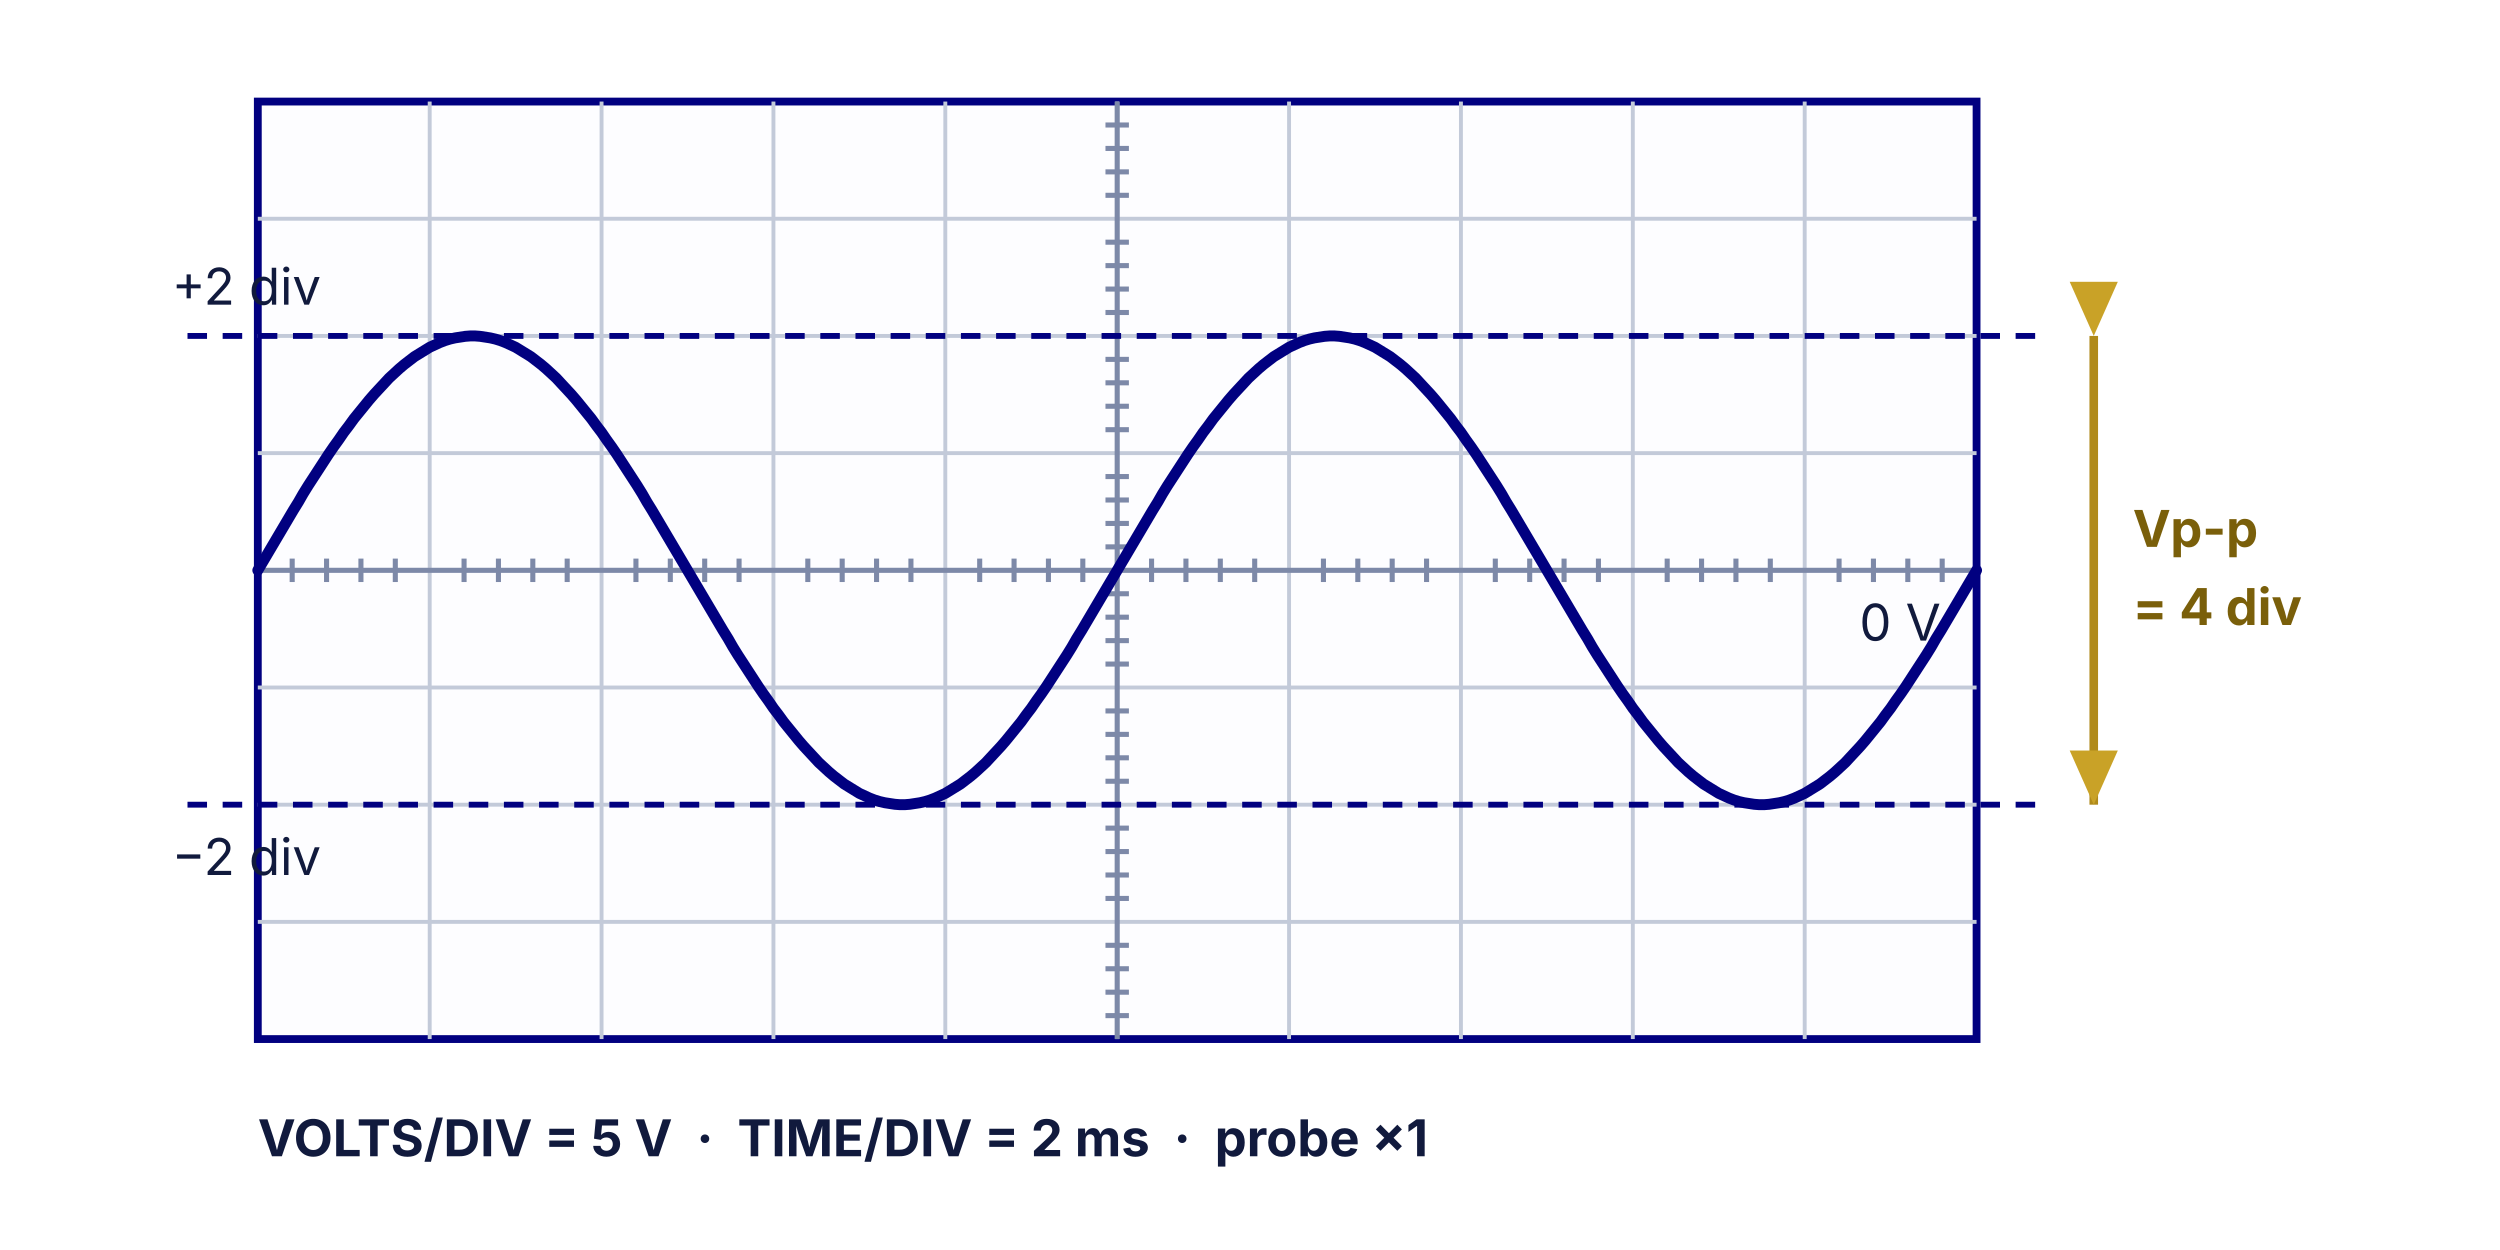
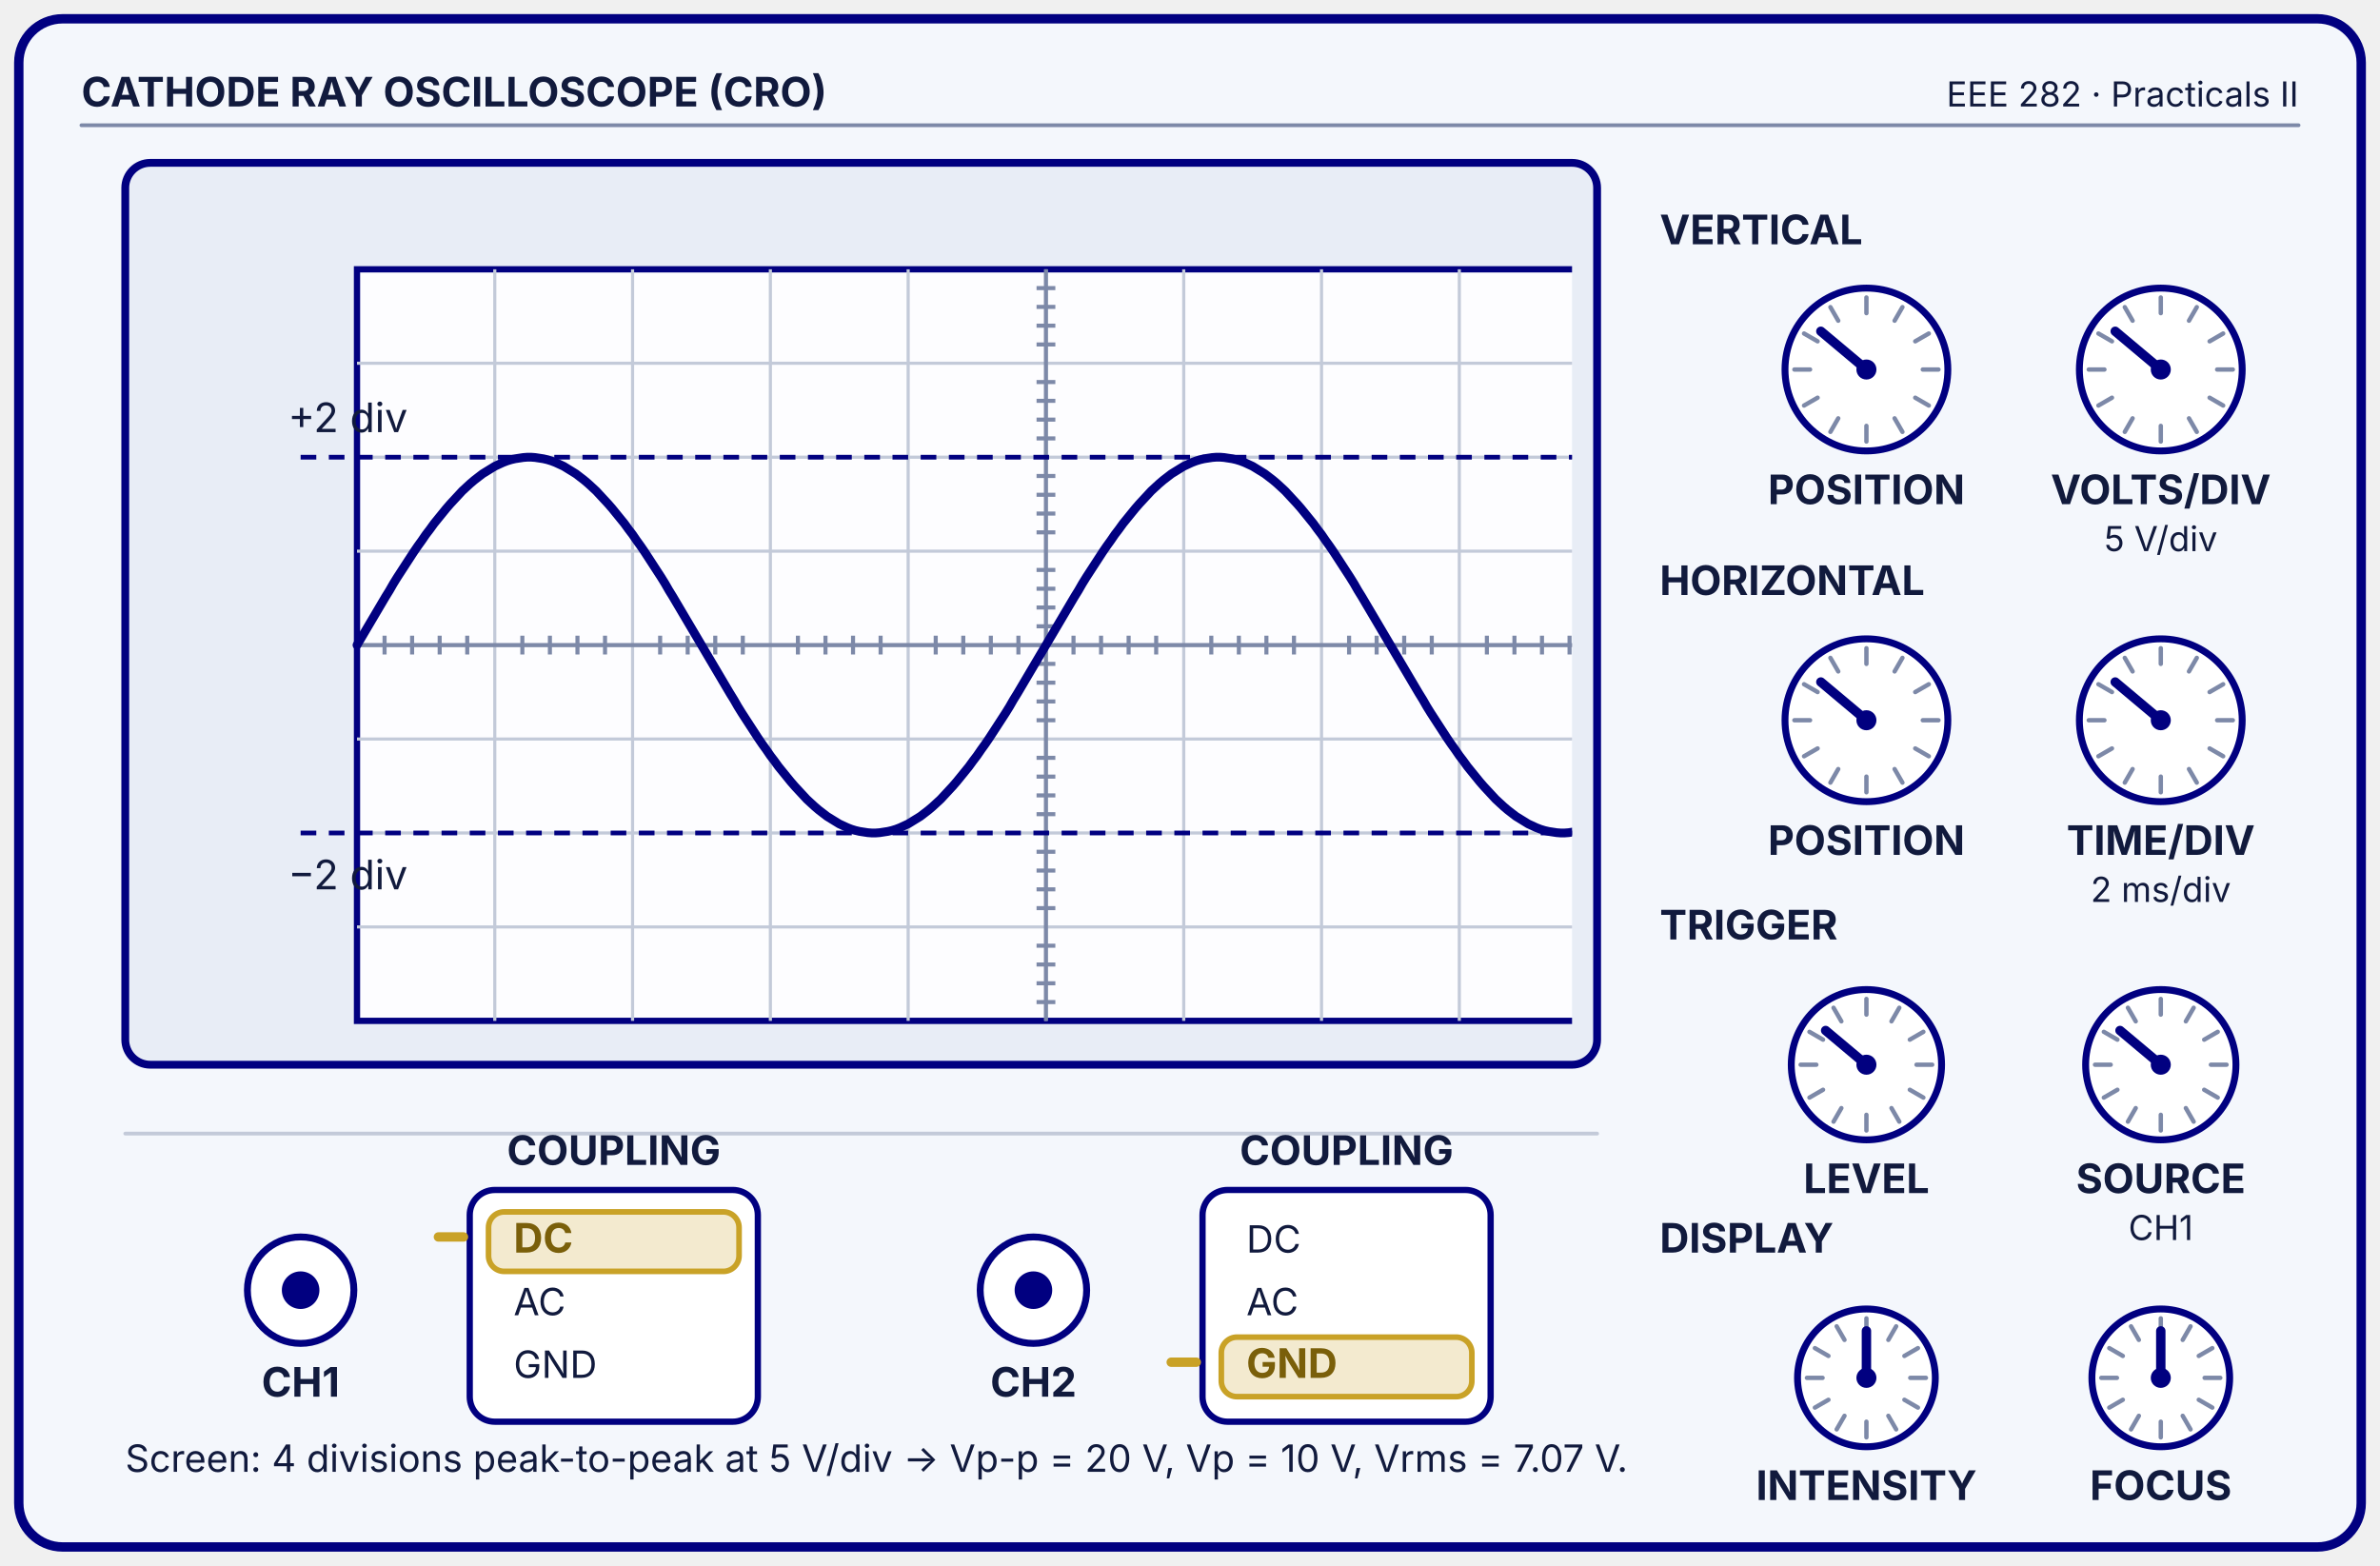
- <svg xmlns="http://www.w3.org/2000/svg" class="diagram-svg" width="640" height="320" viewBox="0 0 640 320" preserveAspectRatio="xMidYMid meet" role="img" aria-label="CRO trace: 4 divisions peak-to-peak at 5 V/div">
+ <svg xmlns="http://www.w3.org/2000/svg" class="diagram-svg" width="760" height="500" viewBox="0 0 760 500" preserveAspectRatio="xMidYMid meet" role="img" aria-label="Full CRO showing a 4-division peak-to-peak trace at 5 V/div">
  <style>
 text{font-family:Inter,Arial,Helvetica,sans-serif;fill:#111a3d}
 .gl{stroke:#c3cad9;stroke-width:1}.ax{stroke:#7d89a8;stroke-width:1.3}
 .ac{fill:none;stroke:#B08A1B;stroke-width:2.2}
 .t11{font-size:11px}.t12{font-size:12px}.t13{font-size:13px}.t15{font-size:15px}
 .tb{font-size:13px;font-weight:700}.tg{font-size:13px;font-weight:700;fill:#7a5f0a}
 .l{fill:none;stroke:#010080;stroke-width:2.4;stroke-linecap:round;stroke-linejoin:round}
 .w{fill:none;stroke:#010080;stroke-width:2.8;stroke-linejoin:round;stroke-linecap:round}
 .w2{fill:none;stroke:#a52a2a;stroke-width:2.6;stroke-linejoin:round;stroke-linecap:round}
 .dm{fill:none;stroke:#010080;stroke-width:1.5;stroke-dasharray:5 4}
 .dg{fill:none;stroke:#1e7a45;stroke-width:1.5;stroke-dasharray:6 4}
</style>
-   <rect width="640" height="320" fill="#ffffff" />
-   <defs>
-     <marker id="ah-eee282_q24" viewBox="0 0 10 10" refX="9" refY="5" markerWidth="7" markerHeight="7" orient="auto-start-reverse">
-       <path d="M0,1 L9,5 L0,9 z" fill="#C9A227" />
-     </marker>
-     <marker id="ahn-eee282_q24" viewBox="0 0 10 10" refX="9" refY="5" markerWidth="7" markerHeight="7" orient="auto-start-reverse">
-       <path d="M0,1 L9,5 L0,9 z" fill="#010080" />
-     </marker>
-     <marker id="ahs-eee282_q24" viewBox="0 0 10 10" refX="9" refY="5" markerWidth="7" markerHeight="7" orient="auto-start-reverse">
-       <path d="M0,1 L9,5 L0,9 z" fill="#C9A227" />
-     </marker>
-     <marker id="ahsb-eee282_q24" viewBox="0 0 10 10" refX="1" refY="5" markerWidth="7" markerHeight="7" orient="auto-start-reverse">
-       <path d="M10,1 L1,5 L10,9 z" fill="#C9A227" />
-     </marker>
-   </defs>
-   <rect x="66" y="26" width="440" height="240" fill="#fdfdff" stroke="#010080" stroke-width="2" />
-   <line class="gl" x1="110" y1="26" x2="110" y2="266" />
-   <line class="gl" x1="154" y1="26" x2="154" y2="266" />
-   <line class="gl" x1="198" y1="26" x2="198" y2="266" />
-   <line class="gl" x1="242" y1="26" x2="242" y2="266" />
-   <line class="gl" x1="286" y1="26" x2="286" y2="266" />
-   <line class="gl" x1="330" y1="26" x2="330" y2="266" />
-   <line class="gl" x1="374" y1="26" x2="374" y2="266" />
-   <line class="gl" x1="418" y1="26" x2="418" y2="266" />
-   <line class="gl" x1="462" y1="26" x2="462" y2="266" />
-   <line class="gl" x1="66" y1="56" x2="506" y2="56" />
-   <line class="gl" x1="66" y1="86" x2="506" y2="86" />
-   <line class="gl" x1="66" y1="116" x2="506" y2="116" />
-   <line class="gl" x1="66" y1="146" x2="506" y2="146" />
-   <line class="gl" x1="66" y1="176" x2="506" y2="176" />
-   <line class="gl" x1="66" y1="206" x2="506" y2="206" />
-   <line class="gl" x1="66" y1="236" x2="506" y2="236" />
-   <line class="ax" x1="66" y1="146" x2="506" y2="146" />
-   <line class="ax" x1="286" y1="26" x2="286" y2="266" />
-   <line class="ax" x1="74.8" y1="143" x2="74.8" y2="149" />
-   <line class="ax" x1="83.6" y1="143" x2="83.6" y2="149" />
-   <line class="ax" x1="92.4" y1="143" x2="92.4" y2="149" />
-   <line class="ax" x1="101.2" y1="143" x2="101.2" y2="149" />
-   <line class="ax" x1="118.8" y1="143" x2="118.8" y2="149" />
-   <line class="ax" x1="127.6" y1="143" x2="127.6" y2="149" />
-   <line class="ax" x1="136.4" y1="143" x2="136.4" y2="149" />
-   <line class="ax" x1="145.2" y1="143" x2="145.2" y2="149" />
-   <line class="ax" x1="162.8" y1="143" x2="162.8" y2="149" />
-   <line class="ax" x1="171.6" y1="143" x2="171.6" y2="149" />
-   <line class="ax" x1="180.4" y1="143" x2="180.4" y2="149" />
-   <line class="ax" x1="189.2" y1="143" x2="189.2" y2="149" />
-   <line class="ax" x1="206.8" y1="143" x2="206.8" y2="149" />
-   <line class="ax" x1="215.6" y1="143" x2="215.6" y2="149" />
-   <line class="ax" x1="224.4" y1="143" x2="224.4" y2="149" />
-   <line class="ax" x1="233.2" y1="143" x2="233.2" y2="149" />
-   <line class="ax" x1="250.8" y1="143" x2="250.8" y2="149" />
-   <line class="ax" x1="259.6" y1="143" x2="259.6" y2="149" />
-   <line class="ax" x1="268.4" y1="143" x2="268.4" y2="149" />
-   <line class="ax" x1="277.2" y1="143" x2="277.2" y2="149" />
-   <line class="ax" x1="294.8" y1="143" x2="294.8" y2="149" />
-   <line class="ax" x1="303.6" y1="143" x2="303.6" y2="149" />
-   <line class="ax" x1="312.4" y1="143" x2="312.4" y2="149" />
-   <line class="ax" x1="321.2" y1="143" x2="321.2" y2="149" />
-   <line class="ax" x1="338.8" y1="143" x2="338.8" y2="149" />
-   <line class="ax" x1="347.6" y1="143" x2="347.6" y2="149" />
-   <line class="ax" x1="356.4" y1="143" x2="356.4" y2="149" />
-   <line class="ax" x1="365.2" y1="143" x2="365.2" y2="149" />
-   <line class="ax" x1="382.8" y1="143" x2="382.8" y2="149" />
-   <line class="ax" x1="391.6" y1="143" x2="391.6" y2="149" />
-   <line class="ax" x1="400.4" y1="143" x2="400.4" y2="149" />
-   <line class="ax" x1="409.2" y1="143" x2="409.2" y2="149" />
-   <line class="ax" x1="426.8" y1="143" x2="426.8" y2="149" />
-   <line class="ax" x1="435.6" y1="143" x2="435.6" y2="149" />
-   <line class="ax" x1="444.4" y1="143" x2="444.4" y2="149" />
-   <line class="ax" x1="453.2" y1="143" x2="453.2" y2="149" />
-   <line class="ax" x1="470.8" y1="143" x2="470.8" y2="149" />
-   <line class="ax" x1="479.6" y1="143" x2="479.6" y2="149" />
-   <line class="ax" x1="488.4" y1="143" x2="488.4" y2="149" />
-   <line class="ax" x1="497.2" y1="143" x2="497.2" y2="149" />
-   <line class="ax" x1="283" y1="32" x2="289" y2="32" />
-   <line class="ax" x1="283" y1="38" x2="289" y2="38" />
-   <line class="ax" x1="283" y1="44" x2="289" y2="44" />
-   <line class="ax" x1="283" y1="50" x2="289" y2="50" />
-   <line class="ax" x1="283" y1="62" x2="289" y2="62" />
-   <line class="ax" x1="283" y1="68" x2="289" y2="68" />
-   <line class="ax" x1="283" y1="74" x2="289" y2="74" />
-   <line class="ax" x1="283" y1="80" x2="289" y2="80" />
-   <line class="ax" x1="283" y1="92" x2="289" y2="92" />
-   <line class="ax" x1="283" y1="98" x2="289" y2="98" />
-   <line class="ax" x1="283" y1="104" x2="289" y2="104" />
-   <line class="ax" x1="283" y1="110" x2="289" y2="110" />
-   <line class="ax" x1="283" y1="122" x2="289" y2="122" />
-   <line class="ax" x1="283" y1="128" x2="289" y2="128" />
-   <line class="ax" x1="283" y1="134" x2="289" y2="134" />
-   <line class="ax" x1="283" y1="140" x2="289" y2="140" />
-   <line class="ax" x1="283" y1="152" x2="289" y2="152" />
-   <line class="ax" x1="283" y1="158" x2="289" y2="158" />
-   <line class="ax" x1="283" y1="164" x2="289" y2="164" />
-   <line class="ax" x1="283" y1="170" x2="289" y2="170" />
-   <line class="ax" x1="283" y1="182" x2="289" y2="182" />
-   <line class="ax" x1="283" y1="188" x2="289" y2="188" />
-   <line class="ax" x1="283" y1="194" x2="289" y2="194" />
-   <line class="ax" x1="283" y1="200" x2="289" y2="200" />
-   <line class="ax" x1="283" y1="212" x2="289" y2="212" />
-   <line class="ax" x1="283" y1="218" x2="289" y2="218" />
-   <line class="ax" x1="283" y1="224" x2="289" y2="224" />
-   <line class="ax" x1="283" y1="230" x2="289" y2="230" />
-   <line class="ax" x1="283" y1="242" x2="289" y2="242" />
-   <line class="ax" x1="283" y1="248" x2="289" y2="248" />
-   <line class="ax" x1="283" y1="254" x2="289" y2="254" />
-   <line class="ax" x1="283" y1="260" x2="289" y2="260" />
-   <path class="w" d="M66.0 146.0 L67.3 143.8 L68.6 141.6 L69.9 139.4 L71.2 137.2 L72.5 135.0 L73.8 132.8 L75.1 130.6 L76.4 128.5 L77.6 126.4 L78.9 124.3 L80.2 122.3 L81.5 120.3 L82.8 118.3 L84.1 116.3 L85.4 114.4 L86.7 112.6 L88.0 110.7 L89.3 109.0 L90.6 107.2 L91.9 105.6 L93.2 104.0 L94.5 102.4 L95.8 100.9 L97.1 99.5 L98.4 98.1 L99.6 96.8 L100.9 95.6 L102.2 94.4 L103.5 93.3 L104.8 92.3 L106.1 91.3 L107.4 90.5 L108.7 89.7 L110.0 88.9 L111.3 88.3 L112.6 87.7 L113.9 87.2 L115.2 86.8 L116.5 86.5 L117.8 86.3 L119.1 86.1 L120.4 86.0 L121.6 86.0 L122.9 86.1 L124.2 86.3 L125.5 86.5 L126.8 86.8 L128.1 87.2 L129.4 87.7 L130.7 88.3 L132.0 88.9 L133.3 89.7 L134.6 90.5 L135.9 91.3 L137.2 92.3 L138.5 93.3 L139.8 94.4 L141.1 95.6 L142.4 96.8 L143.6 98.1 L144.9 99.5 L146.2 100.9 L147.5 102.4 L148.8 104.0 L150.1 105.6 L151.4 107.2 L152.7 109.0 L154.0 110.7 L155.3 112.6 L156.6 114.4 L157.9 116.3 L159.2 118.3 L160.5 120.3 L161.8 122.3 L163.1 124.3 L164.4 126.4 L165.6 128.5 L166.9 130.6 L168.2 132.8 L169.5 135.0 L170.8 137.2 L172.1 139.4 L173.4 141.6 L174.7 143.8 L176.0 146.0 L177.3 148.2 L178.6 150.4 L179.9 152.6 L181.2 154.8 L182.5 157.0 L183.8 159.2 L185.1 161.4 L186.4 163.5 L187.6 165.6 L188.9 167.7 L190.2 169.7 L191.5 171.7 L192.8 173.7 L194.1 175.7 L195.4 177.6 L196.7 179.4 L198.0 181.3 L199.3 183.0 L200.6 184.8 L201.9 186.4 L203.2 188.0 L204.5 189.6 L205.8 191.1 L207.1 192.5 L208.4 193.9 L209.6 195.2 L210.9 196.4 L212.2 197.6 L213.5 198.7 L214.8 199.7 L216.1 200.7 L217.4 201.5 L218.7 202.3 L220.0 203.1 L221.3 203.7 L222.6 204.3 L223.9 204.8 L225.2 205.2 L226.5 205.5 L227.8 205.7 L229.1 205.9 L230.4 206.0 L231.6 206.0 L232.9 205.9 L234.2 205.7 L235.5 205.5 L236.8 205.2 L238.1 204.8 L239.4 204.3 L240.7 203.7 L242.0 203.1 L243.3 202.3 L244.6 201.5 L245.9 200.7 L247.2 199.7 L248.5 198.7 L249.8 197.6 L251.1 196.4 L252.4 195.2 L253.6 193.9 L254.9 192.5 L256.2 191.1 L257.5 189.6 L258.8 188.0 L260.1 186.4 L261.4 184.8 L262.7 183.0 L264.0 181.3 L265.3 179.4 L266.6 177.6 L267.9 175.7 L269.2 173.7 L270.5 171.7 L271.8 169.7 L273.1 167.7 L274.4 165.6 L275.6 163.5 L276.9 161.4 L278.2 159.2 L279.5 157.0 L280.8 154.8 L282.1 152.6 L283.4 150.4 L284.7 148.2 L286.0 146.0 L287.3 143.8 L288.6 141.6 L289.9 139.4 L291.2 137.2 L292.5 135.0 L293.8 132.8 L295.1 130.6 L296.4 128.5 L297.6 126.4 L298.9 124.3 L300.2 122.3 L301.5 120.3 L302.8 118.3 L304.1 116.3 L305.4 114.4 L306.7 112.6 L308.0 110.7 L309.3 109.0 L310.6 107.2 L311.9 105.6 L313.2 104.0 L314.5 102.4 L315.8 100.9 L317.1 99.5 L318.4 98.1 L319.6 96.8 L320.9 95.6 L322.2 94.4 L323.5 93.3 L324.8 92.3 L326.1 91.3 L327.4 90.5 L328.7 89.7 L330.0 88.9 L331.3 88.3 L332.6 87.7 L333.9 87.2 L335.2 86.8 L336.5 86.5 L337.8 86.3 L339.1 86.1 L340.4 86.0 L341.6 86.0 L342.9 86.1 L344.2 86.3 L345.5 86.5 L346.8 86.8 L348.1 87.2 L349.4 87.7 L350.7 88.3 L352.0 88.9 L353.3 89.7 L354.6 90.5 L355.9 91.3 L357.2 92.3 L358.5 93.3 L359.8 94.4 L361.1 95.6 L362.4 96.8 L363.6 98.1 L364.9 99.5 L366.2 100.9 L367.5 102.4 L368.8 104.0 L370.1 105.6 L371.4 107.2 L372.7 109.0 L374.0 110.7 L375.3 112.6 L376.6 114.4 L377.9 116.3 L379.2 118.3 L380.5 120.3 L381.8 122.3 L383.1 124.3 L384.4 126.4 L385.6 128.5 L386.9 130.6 L388.2 132.8 L389.5 135.0 L390.8 137.2 L392.1 139.4 L393.4 141.6 L394.7 143.8 L396.0 146.0 L397.3 148.2 L398.6 150.4 L399.9 152.6 L401.2 154.8 L402.5 157.0 L403.8 159.2 L405.1 161.4 L406.4 163.5 L407.6 165.6 L408.9 167.7 L410.2 169.7 L411.5 171.7 L412.8 173.7 L414.1 175.7 L415.4 177.6 L416.7 179.4 L418.0 181.3 L419.3 183.0 L420.6 184.8 L421.9 186.4 L423.2 188.0 L424.5 189.6 L425.8 191.1 L427.1 192.5 L428.4 193.9 L429.6 195.2 L430.9 196.4 L432.2 197.6 L433.5 198.7 L434.8 199.7 L436.1 200.7 L437.4 201.5 L438.7 202.3 L440.0 203.1 L441.3 203.7 L442.6 204.3 L443.9 204.8 L445.2 205.2 L446.5 205.5 L447.8 205.7 L449.1 205.9 L450.4 206.0 L451.6 206.0 L452.9 205.9 L454.2 205.7 L455.5 205.5 L456.8 205.2 L458.1 204.8 L459.4 204.3 L460.7 203.7 L462.0 203.1 L463.3 202.3 L464.6 201.5 L465.9 200.7 L467.2 199.7 L468.5 198.7 L469.8 197.6 L471.1 196.4 L472.4 195.2 L473.6 193.9 L474.9 192.5 L476.2 191.1 L477.5 189.6 L478.8 188.0 L480.1 186.4 L481.4 184.8 L482.7 183.0 L484.0 181.3 L485.3 179.4 L486.6 177.6 L487.9 175.7 L489.2 173.7 L490.5 171.7 L491.8 169.7 L493.1 167.7 L494.4 165.6 L495.6 163.5 L496.9 161.4 L498.2 159.2 L499.5 157.0 L500.8 154.8 L502.1 152.6 L503.4 150.4 L504.7 148.2 L506.0 146.0" />
-   <line class="dm" x1="48" y1="86" x2="524" y2="86" />
-   <line class="dm" x1="48" y1="206" x2="524" y2="206" />
-   <line class="ac" x1="536" y1="86" x2="536" y2="206" marker-end="url(#ahs-eee282_q24)" marker-start="url(#ahsb-eee282_q24)" />
-   <text class="tg" x="546" y="140">Vp-p</text>
-   <text class="tg" x="546" y="160">= 4 div</text>
-   <text class="t13" x="44" y="78">+2 div</text>
-   <text class="t13" x="44" y="224">−2 div</text>
-   <text class="t13" x="476" y="164">0 V</text>
-   <text class="tb" x="66" y="296">VOLTS/DIV = 5 V  ·  TIME/DIV = 2 ms  ·  probe ×1</text>
+   <rect x="6" y="6" width="748" height="488" rx="14" fill="#f4f7fc" stroke="#010080" stroke-width="3" />
+   <text class="tb" x="26" y="34">CATHODE RAY OSCILLOSCOPE (CRO)</text>
+   <text class="t11" x="734" y="34" text-anchor="end">EEE 282 · Practicals II</text>
+   <line x1="26" y1="40" x2="734" y2="40" stroke="#7d89a8" stroke-width="1.2" stroke-linecap="round" />
+   <rect x="40" y="52" width="470" height="288" rx="8" fill="#e8edf6" stroke="#010080" stroke-width="2.5" />
+   <svg x="48" y="60" width="454" height="272" viewBox="640 320" preserveAspectRatio="xMidYMid meet">
+     <defs>
+       <marker id="ah-q24" viewBox="0 0 10 10" refX="9" refY="5" markerWidth="7" markerHeight="7" orient="auto-start-reverse">
+         <path d="M0,1 L9,5 L0,9 z" fill="#C9A227" />
+       </marker>
+       <marker id="ahn-q24" viewBox="0 0 10 10" refX="9" refY="5" markerWidth="7" markerHeight="7" orient="auto-start-reverse">
+         <path d="M0,1 L9,5 L0,9 z" fill="#010080" />
+       </marker>
+       <marker id="ahs-q24" viewBox="0 0 10 10" refX="9" refY="5" markerWidth="7" markerHeight="7" orient="auto-start-reverse">
+         <path d="M0,1 L9,5 L0,9 z" fill="#C9A227" />
+       </marker>
+       <marker id="ahsb-q24" viewBox="0 0 10 10" refX="1" refY="5" markerWidth="7" markerHeight="7" orient="auto-start-reverse">
+         <path d="M10,1 L1,5 L10,9 z" fill="#C9A227" />
+       </marker>
+     </defs>
+     <rect x="66" y="26" width="440" height="240" fill="#fdfdff" stroke="#010080" stroke-width="2" />
+     <line class="gl" x1="110" y1="26" x2="110" y2="266" />
+     <line class="gl" x1="154" y1="26" x2="154" y2="266" />
+     <line class="gl" x1="198" y1="26" x2="198" y2="266" />
+     <line class="gl" x1="242" y1="26" x2="242" y2="266" />
+     <line class="gl" x1="286" y1="26" x2="286" y2="266" />
+     <line class="gl" x1="330" y1="26" x2="330" y2="266" />
+     <line class="gl" x1="374" y1="26" x2="374" y2="266" />
+     <line class="gl" x1="418" y1="26" x2="418" y2="266" />
+     <line class="gl" x1="462" y1="26" x2="462" y2="266" />
+     <line class="gl" x1="66" y1="56" x2="506" y2="56" />
+     <line class="gl" x1="66" y1="86" x2="506" y2="86" />
+     <line class="gl" x1="66" y1="116" x2="506" y2="116" />
+     <line class="gl" x1="66" y1="146" x2="506" y2="146" />
+     <line class="gl" x1="66" y1="176" x2="506" y2="176" />
+     <line class="gl" x1="66" y1="206" x2="506" y2="206" />
+     <line class="gl" x1="66" y1="236" x2="506" y2="236" />
+     <line class="ax" x1="66" y1="146" x2="506" y2="146" />
+     <line class="ax" x1="286" y1="26" x2="286" y2="266" />
+     <line class="ax" x1="74.8" y1="143" x2="74.8" y2="149" />
+     <line class="ax" x1="83.6" y1="143" x2="83.6" y2="149" />
+     <line class="ax" x1="92.4" y1="143" x2="92.4" y2="149" />
+     <line class="ax" x1="101.2" y1="143" x2="101.2" y2="149" />
+     <line class="ax" x1="118.8" y1="143" x2="118.8" y2="149" />
+     <line class="ax" x1="127.6" y1="143" x2="127.6" y2="149" />
+     <line class="ax" x1="136.4" y1="143" x2="136.4" y2="149" />
+     <line class="ax" x1="145.2" y1="143" x2="145.2" y2="149" />
+     <line class="ax" x1="162.8" y1="143" x2="162.8" y2="149" />
+     <line class="ax" x1="171.6" y1="143" x2="171.6" y2="149" />
+     <line class="ax" x1="180.4" y1="143" x2="180.4" y2="149" />
+     <line class="ax" x1="189.2" y1="143" x2="189.2" y2="149" />
+     <line class="ax" x1="206.8" y1="143" x2="206.8" y2="149" />
+     <line class="ax" x1="215.6" y1="143" x2="215.6" y2="149" />
+     <line class="ax" x1="224.4" y1="143" x2="224.4" y2="149" />
+     <line class="ax" x1="233.2" y1="143" x2="233.2" y2="149" />
+     <line class="ax" x1="250.8" y1="143" x2="250.8" y2="149" />
+     <line class="ax" x1="259.6" y1="143" x2="259.6" y2="149" />
+     <line class="ax" x1="268.4" y1="143" x2="268.4" y2="149" />
+     <line class="ax" x1="277.2" y1="143" x2="277.2" y2="149" />
+     <line class="ax" x1="294.8" y1="143" x2="294.8" y2="149" />
+     <line class="ax" x1="303.6" y1="143" x2="303.6" y2="149" />
+     <line class="ax" x1="312.4" y1="143" x2="312.4" y2="149" />
+     <line class="ax" x1="321.2" y1="143" x2="321.2" y2="149" />
+     <line class="ax" x1="338.8" y1="143" x2="338.8" y2="149" />
+     <line class="ax" x1="347.6" y1="143" x2="347.6" y2="149" />
+     <line class="ax" x1="356.4" y1="143" x2="356.4" y2="149" />
+     <line class="ax" x1="365.2" y1="143" x2="365.2" y2="149" />
+     <line class="ax" x1="382.8" y1="143" x2="382.8" y2="149" />
+     <line class="ax" x1="391.6" y1="143" x2="391.6" y2="149" />
+     <line class="ax" x1="400.4" y1="143" x2="400.4" y2="149" />
+     <line class="ax" x1="409.2" y1="143" x2="409.2" y2="149" />
+     <line class="ax" x1="426.8" y1="143" x2="426.8" y2="149" />
+     <line class="ax" x1="435.6" y1="143" x2="435.6" y2="149" />
+     <line class="ax" x1="444.4" y1="143" x2="444.4" y2="149" />
+     <line class="ax" x1="453.2" y1="143" x2="453.2" y2="149" />
+     <line class="ax" x1="470.8" y1="143" x2="470.8" y2="149" />
+     <line class="ax" x1="479.6" y1="143" x2="479.6" y2="149" />
+     <line class="ax" x1="488.4" y1="143" x2="488.4" y2="149" />
+     <line class="ax" x1="497.2" y1="143" x2="497.2" y2="149" />
+     <line class="ax" x1="283" y1="32" x2="289" y2="32" />
+     <line class="ax" x1="283" y1="38" x2="289" y2="38" />
+     <line class="ax" x1="283" y1="44" x2="289" y2="44" />
+     <line class="ax" x1="283" y1="50" x2="289" y2="50" />
+     <line class="ax" x1="283" y1="62" x2="289" y2="62" />
+     <line class="ax" x1="283" y1="68" x2="289" y2="68" />
+     <line class="ax" x1="283" y1="74" x2="289" y2="74" />
+     <line class="ax" x1="283" y1="80" x2="289" y2="80" />
+     <line class="ax" x1="283" y1="92" x2="289" y2="92" />
+     <line class="ax" x1="283" y1="98" x2="289" y2="98" />
+     <line class="ax" x1="283" y1="104" x2="289" y2="104" />
+     <line class="ax" x1="283" y1="110" x2="289" y2="110" />
+     <line class="ax" x1="283" y1="122" x2="289" y2="122" />
+     <line class="ax" x1="283" y1="128" x2="289" y2="128" />
+     <line class="ax" x1="283" y1="134" x2="289" y2="134" />
+     <line class="ax" x1="283" y1="140" x2="289" y2="140" />
+     <line class="ax" x1="283" y1="152" x2="289" y2="152" />
+     <line class="ax" x1="283" y1="158" x2="289" y2="158" />
+     <line class="ax" x1="283" y1="164" x2="289" y2="164" />
+     <line class="ax" x1="283" y1="170" x2="289" y2="170" />
+     <line class="ax" x1="283" y1="182" x2="289" y2="182" />
+     <line class="ax" x1="283" y1="188" x2="289" y2="188" />
+     <line class="ax" x1="283" y1="194" x2="289" y2="194" />
+     <line class="ax" x1="283" y1="200" x2="289" y2="200" />
+     <line class="ax" x1="283" y1="212" x2="289" y2="212" />
+     <line class="ax" x1="283" y1="218" x2="289" y2="218" />
+     <line class="ax" x1="283" y1="224" x2="289" y2="224" />
+     <line class="ax" x1="283" y1="230" x2="289" y2="230" />
+     <line class="ax" x1="283" y1="242" x2="289" y2="242" />
+     <line class="ax" x1="283" y1="248" x2="289" y2="248" />
+     <line class="ax" x1="283" y1="254" x2="289" y2="254" />
+     <line class="ax" x1="283" y1="260" x2="289" y2="260" />
+     <path class="w" d="M66.0 146.0 L67.3 143.8 L68.6 141.6 L69.9 139.4 L71.2 137.2 L72.5 135.0 L73.8 132.8 L75.1 130.6 L76.4 128.5 L77.6 126.4 L78.9 124.3 L80.2 122.3 L81.5 120.3 L82.8 118.3 L84.1 116.3 L85.4 114.4 L86.7 112.6 L88.0 110.7 L89.3 109.0 L90.6 107.2 L91.9 105.6 L93.2 104.0 L94.5 102.4 L95.8 100.9 L97.1 99.5 L98.4 98.1 L99.6 96.8 L100.9 95.6 L102.2 94.4 L103.5 93.3 L104.8 92.3 L106.1 91.3 L107.4 90.5 L108.7 89.7 L110.0 88.9 L111.3 88.3 L112.6 87.7 L113.9 87.2 L115.2 86.8 L116.5 86.5 L117.8 86.3 L119.1 86.1 L120.4 86.0 L121.6 86.0 L122.9 86.1 L124.2 86.3 L125.5 86.5 L126.8 86.8 L128.1 87.2 L129.4 87.7 L130.7 88.3 L132.0 88.9 L133.3 89.7 L134.6 90.5 L135.9 91.3 L137.2 92.3 L138.5 93.3 L139.8 94.4 L141.1 95.6 L142.4 96.8 L143.6 98.1 L144.9 99.5 L146.2 100.9 L147.5 102.4 L148.8 104.0 L150.1 105.6 L151.4 107.2 L152.7 109.0 L154.0 110.7 L155.3 112.6 L156.6 114.4 L157.9 116.3 L159.2 118.3 L160.5 120.3 L161.8 122.3 L163.1 124.3 L164.4 126.4 L165.6 128.5 L166.9 130.6 L168.2 132.8 L169.5 135.0 L170.8 137.2 L172.1 139.4 L173.4 141.6 L174.7 143.8 L176.0 146.0 L177.3 148.2 L178.6 150.4 L179.9 152.6 L181.2 154.8 L182.5 157.0 L183.8 159.2 L185.1 161.4 L186.4 163.5 L187.6 165.6 L188.9 167.7 L190.2 169.7 L191.5 171.7 L192.8 173.7 L194.1 175.7 L195.4 177.6 L196.7 179.4 L198.0 181.3 L199.3 183.0 L200.6 184.8 L201.9 186.4 L203.2 188.0 L204.5 189.6 L205.8 191.1 L207.1 192.5 L208.4 193.9 L209.6 195.2 L210.9 196.4 L212.2 197.6 L213.5 198.7 L214.8 199.7 L216.1 200.7 L217.4 201.5 L218.7 202.3 L220.0 203.1 L221.3 203.7 L222.6 204.3 L223.9 204.8 L225.2 205.2 L226.5 205.5 L227.8 205.7 L229.1 205.9 L230.4 206.0 L231.6 206.0 L232.9 205.9 L234.2 205.7 L235.5 205.5 L236.8 205.2 L238.1 204.8 L239.4 204.3 L240.7 203.7 L242.0 203.1 L243.3 202.3 L244.6 201.5 L245.9 200.7 L247.2 199.7 L248.5 198.7 L249.8 197.6 L251.1 196.4 L252.4 195.2 L253.6 193.9 L254.9 192.5 L256.2 191.1 L257.5 189.6 L258.8 188.0 L260.1 186.4 L261.4 184.8 L262.7 183.0 L264.0 181.3 L265.3 179.4 L266.6 177.6 L267.9 175.7 L269.2 173.7 L270.5 171.7 L271.8 169.7 L273.1 167.7 L274.4 165.6 L275.6 163.5 L276.9 161.4 L278.2 159.2 L279.5 157.0 L280.8 154.8 L282.1 152.6 L283.4 150.4 L284.7 148.2 L286.0 146.0 L287.3 143.8 L288.6 141.6 L289.9 139.4 L291.2 137.2 L292.5 135.0 L293.8 132.8 L295.1 130.6 L296.4 128.5 L297.6 126.4 L298.9 124.3 L300.2 122.3 L301.5 120.3 L302.8 118.3 L304.1 116.3 L305.4 114.4 L306.7 112.6 L308.0 110.7 L309.3 109.0 L310.6 107.2 L311.9 105.6 L313.2 104.0 L314.5 102.4 L315.8 100.9 L317.1 99.5 L318.4 98.1 L319.6 96.8 L320.9 95.6 L322.2 94.4 L323.5 93.3 L324.8 92.3 L326.1 91.3 L327.4 90.5 L328.7 89.7 L330.0 88.9 L331.3 88.3 L332.6 87.7 L333.9 87.2 L335.2 86.8 L336.5 86.5 L337.8 86.3 L339.1 86.1 L340.4 86.0 L341.6 86.0 L342.9 86.1 L344.2 86.3 L345.5 86.5 L346.8 86.8 L348.1 87.2 L349.4 87.7 L350.7 88.3 L352.0 88.9 L353.3 89.7 L354.6 90.5 L355.9 91.3 L357.2 92.3 L358.5 93.3 L359.8 94.4 L361.1 95.6 L362.4 96.8 L363.6 98.1 L364.9 99.5 L366.2 100.9 L367.5 102.4 L368.8 104.0 L370.1 105.6 L371.4 107.2 L372.7 109.0 L374.0 110.7 L375.3 112.6 L376.6 114.4 L377.9 116.3 L379.2 118.3 L380.5 120.3 L381.8 122.3 L383.1 124.3 L384.4 126.4 L385.6 128.5 L386.9 130.6 L388.2 132.8 L389.5 135.0 L390.8 137.2 L392.1 139.4 L393.4 141.6 L394.7 143.8 L396.0 146.0 L397.3 148.2 L398.6 150.4 L399.9 152.6 L401.2 154.8 L402.5 157.0 L403.8 159.2 L405.1 161.4 L406.4 163.5 L407.6 165.6 L408.9 167.7 L410.2 169.7 L411.5 171.7 L412.8 173.7 L414.1 175.7 L415.4 177.6 L416.7 179.4 L418.0 181.3 L419.3 183.0 L420.6 184.8 L421.9 186.4 L423.2 188.0 L424.5 189.6 L425.8 191.1 L427.1 192.5 L428.4 193.9 L429.6 195.2 L430.9 196.4 L432.2 197.6 L433.5 198.7 L434.8 199.7 L436.1 200.7 L437.4 201.5 L438.7 202.3 L440.0 203.1 L441.3 203.7 L442.6 204.3 L443.9 204.8 L445.2 205.2 L446.5 205.5 L447.8 205.7 L449.1 205.9 L450.4 206.0 L451.6 206.0 L452.9 205.9 L454.2 205.7 L455.5 205.5 L456.8 205.2 L458.1 204.8 L459.4 204.3 L460.7 203.7 L462.0 203.1 L463.3 202.3 L464.6 201.5 L465.9 200.7 L467.2 199.7 L468.5 198.7 L469.8 197.6 L471.1 196.4 L472.4 195.2 L473.6 193.9 L474.9 192.5 L476.2 191.1 L477.5 189.6 L478.8 188.0 L480.1 186.4 L481.4 184.8 L482.7 183.0 L484.0 181.3 L485.3 179.4 L486.6 177.6 L487.9 175.7 L489.2 173.7 L490.5 171.7 L491.8 169.7 L493.1 167.7 L494.4 165.6 L495.6 163.5 L496.9 161.4 L498.2 159.2 L499.5 157.0 L500.8 154.8 L502.1 152.6 L503.4 150.4 L504.7 148.2 L506.0 146.0" />
+     <line class="dm" x1="48" y1="86" x2="524" y2="86" />
+     <line class="dm" x1="48" y1="206" x2="524" y2="206" />
+     <line class="ac" x1="536" y1="86" x2="536" y2="206" marker-end="url(#ahs-q24)" marker-start="url(#ahsb-q24)" />
+     <text class="tg" x="546" y="140">Vp-p</text>
+     <text class="tg" x="546" y="160">= 4 div</text>
+     <text class="t13" x="44" y="78">+2 div</text>
+     <text class="t13" x="44" y="224">−2 div</text>
+     <text class="t13" x="476" y="164">0 V</text>
+     <text class="tb" x="66" y="296">VOLTS/DIV = 5 V  ·  TIME/DIV = 2 ms  ·  probe ×1</text>
+   </svg>
+   <text class="tb" x="530" y="78">VERTICAL</text>
+   <circle cx="596" cy="118" r="26" fill="#ffffff" stroke="#010080" stroke-width="2.2" />
+   <line x1="580.412" y1="109" x2="576.081" y2="106.5" stroke="#7d89a8" stroke-width="1.4" stroke-linecap="round" />
+   <line x1="587" y1="102.412" x2="584.5" y2="98.081" stroke="#7d89a8" stroke-width="1.4" stroke-linecap="round" />
+   <line x1="596" y1="100" x2="596" y2="95" stroke="#7d89a8" stroke-width="1.4" stroke-linecap="round" />
+   <line x1="605" y1="102.412" x2="607.5" y2="98.081" stroke="#7d89a8" stroke-width="1.4" stroke-linecap="round" />
+   <line x1="611.588" y1="109" x2="615.919" y2="106.5" stroke="#7d89a8" stroke-width="1.4" stroke-linecap="round" />
+   <line x1="614" y1="118" x2="619" y2="118" stroke="#7d89a8" stroke-width="1.4" stroke-linecap="round" />
+   <line x1="611.588" y1="127" x2="615.919" y2="129.5" stroke="#7d89a8" stroke-width="1.4" stroke-linecap="round" />
+   <line x1="605" y1="133.588" x2="607.5" y2="137.919" stroke="#7d89a8" stroke-width="1.4" stroke-linecap="round" />
+   <line x1="596" y1="136" x2="596" y2="141" stroke="#7d89a8" stroke-width="1.4" stroke-linecap="round" />
+   <line x1="587" y1="133.588" x2="584.5" y2="137.919" stroke="#7d89a8" stroke-width="1.4" stroke-linecap="round" />
+   <line x1="580.412" y1="127" x2="576.081" y2="129.5" stroke="#7d89a8" stroke-width="1.4" stroke-linecap="round" />
+   <line x1="578" y1="118" x2="573" y2="118" stroke="#7d89a8" stroke-width="1.4" stroke-linecap="round" />
+   <line x1="596" y1="118" x2="581.445" y2="105.787" stroke="#010080" stroke-width="3" stroke-linecap="round" />
+   <circle cx="596" cy="118" r="3.2" fill="#010080" />
+   <text class="tb" x="596" y="161" text-anchor="middle">POSITION</text>
+   <circle cx="690" cy="118" r="26" fill="#ffffff" stroke="#010080" stroke-width="2.2" />
+   <line x1="674.412" y1="109" x2="670.081" y2="106.5" stroke="#7d89a8" stroke-width="1.4" stroke-linecap="round" />
+   <line x1="681" y1="102.412" x2="678.5" y2="98.081" stroke="#7d89a8" stroke-width="1.4" stroke-linecap="round" />
+   <line x1="690" y1="100" x2="690" y2="95" stroke="#7d89a8" stroke-width="1.4" stroke-linecap="round" />
+   <line x1="699" y1="102.412" x2="701.5" y2="98.081" stroke="#7d89a8" stroke-width="1.4" stroke-linecap="round" />
+   <line x1="705.588" y1="109" x2="709.919" y2="106.5" stroke="#7d89a8" stroke-width="1.4" stroke-linecap="round" />
+   <line x1="708" y1="118" x2="713" y2="118" stroke="#7d89a8" stroke-width="1.4" stroke-linecap="round" />
+   <line x1="705.588" y1="127" x2="709.919" y2="129.5" stroke="#7d89a8" stroke-width="1.4" stroke-linecap="round" />
+   <line x1="699" y1="133.588" x2="701.5" y2="137.919" stroke="#7d89a8" stroke-width="1.4" stroke-linecap="round" />
+   <line x1="690" y1="136" x2="690" y2="141" stroke="#7d89a8" stroke-width="1.4" stroke-linecap="round" />
+   <line x1="681" y1="133.588" x2="678.5" y2="137.919" stroke="#7d89a8" stroke-width="1.4" stroke-linecap="round" />
+   <line x1="674.412" y1="127" x2="670.081" y2="129.5" stroke="#7d89a8" stroke-width="1.4" stroke-linecap="round" />
+   <line x1="672" y1="118" x2="667" y2="118" stroke="#7d89a8" stroke-width="1.4" stroke-linecap="round" />
+   <line x1="690" y1="118" x2="675.445" y2="105.787" stroke="#010080" stroke-width="3" stroke-linecap="round" />
+   <circle cx="690" cy="118" r="3.2" fill="#010080" />
+   <text class="tb" x="690" y="161" text-anchor="middle">VOLTS/DIV</text>
+   <text class="t11" x="690" y="176" text-anchor="middle">5 V/div</text>
+   <text class="tb" x="530" y="190">HORIZONTAL</text>
+   <circle cx="596" cy="230" r="26" fill="#ffffff" stroke="#010080" stroke-width="2.2" />
+   <line x1="580.412" y1="221" x2="576.081" y2="218.5" stroke="#7d89a8" stroke-width="1.4" stroke-linecap="round" />
+   <line x1="587" y1="214.412" x2="584.5" y2="210.081" stroke="#7d89a8" stroke-width="1.4" stroke-linecap="round" />
+   <line x1="596" y1="212" x2="596" y2="207" stroke="#7d89a8" stroke-width="1.4" stroke-linecap="round" />
+   <line x1="605" y1="214.412" x2="607.5" y2="210.081" stroke="#7d89a8" stroke-width="1.4" stroke-linecap="round" />
+   <line x1="611.588" y1="221" x2="615.919" y2="218.5" stroke="#7d89a8" stroke-width="1.4" stroke-linecap="round" />
+   <line x1="614" y1="230" x2="619" y2="230" stroke="#7d89a8" stroke-width="1.4" stroke-linecap="round" />
+   <line x1="611.588" y1="239" x2="615.919" y2="241.5" stroke="#7d89a8" stroke-width="1.4" stroke-linecap="round" />
+   <line x1="605" y1="245.588" x2="607.5" y2="249.919" stroke="#7d89a8" stroke-width="1.4" stroke-linecap="round" />
+   <line x1="596" y1="248" x2="596" y2="253" stroke="#7d89a8" stroke-width="1.4" stroke-linecap="round" />
+   <line x1="587" y1="245.588" x2="584.5" y2="249.919" stroke="#7d89a8" stroke-width="1.4" stroke-linecap="round" />
+   <line x1="580.412" y1="239" x2="576.081" y2="241.5" stroke="#7d89a8" stroke-width="1.4" stroke-linecap="round" />
+   <line x1="578" y1="230" x2="573" y2="230" stroke="#7d89a8" stroke-width="1.4" stroke-linecap="round" />
+   <line x1="596" y1="230" x2="581.445" y2="217.787" stroke="#010080" stroke-width="3" stroke-linecap="round" />
+   <circle cx="596" cy="230" r="3.2" fill="#010080" />
+   <text class="tb" x="596" y="273" text-anchor="middle">POSITION</text>
+   <circle cx="690" cy="230" r="26" fill="#ffffff" stroke="#010080" stroke-width="2.2" />
+   <line x1="674.412" y1="221" x2="670.081" y2="218.5" stroke="#7d89a8" stroke-width="1.4" stroke-linecap="round" />
+   <line x1="681" y1="214.412" x2="678.5" y2="210.081" stroke="#7d89a8" stroke-width="1.4" stroke-linecap="round" />
+   <line x1="690" y1="212" x2="690" y2="207" stroke="#7d89a8" stroke-width="1.4" stroke-linecap="round" />
+   <line x1="699" y1="214.412" x2="701.5" y2="210.081" stroke="#7d89a8" stroke-width="1.4" stroke-linecap="round" />
+   <line x1="705.588" y1="221" x2="709.919" y2="218.5" stroke="#7d89a8" stroke-width="1.4" stroke-linecap="round" />
+   <line x1="708" y1="230" x2="713" y2="230" stroke="#7d89a8" stroke-width="1.4" stroke-linecap="round" />
+   <line x1="705.588" y1="239" x2="709.919" y2="241.5" stroke="#7d89a8" stroke-width="1.4" stroke-linecap="round" />
+   <line x1="699" y1="245.588" x2="701.5" y2="249.919" stroke="#7d89a8" stroke-width="1.4" stroke-linecap="round" />
+   <line x1="690" y1="248" x2="690" y2="253" stroke="#7d89a8" stroke-width="1.4" stroke-linecap="round" />
+   <line x1="681" y1="245.588" x2="678.5" y2="249.919" stroke="#7d89a8" stroke-width="1.4" stroke-linecap="round" />
+   <line x1="674.412" y1="239" x2="670.081" y2="241.5" stroke="#7d89a8" stroke-width="1.4" stroke-linecap="round" />
+   <line x1="672" y1="230" x2="667" y2="230" stroke="#7d89a8" stroke-width="1.4" stroke-linecap="round" />
+   <line x1="690" y1="230" x2="675.445" y2="217.787" stroke="#010080" stroke-width="3" stroke-linecap="round" />
+   <circle cx="690" cy="230" r="3.2" fill="#010080" />
+   <text class="tb" x="690" y="273" text-anchor="middle">TIME/DIV</text>
+   <text class="t11" x="690" y="288" text-anchor="middle">2 ms/div</text>
+   <text class="tb" x="530" y="300">TRIGGER</text>
+   <circle cx="596" cy="340" r="24" fill="#ffffff" stroke="#010080" stroke-width="2.2" />
+   <line x1="582.144" y1="332" x2="577.813" y2="329.5" stroke="#7d89a8" stroke-width="1.4" stroke-linecap="round" />
+   <line x1="588" y1="326.144" x2="585.5" y2="321.813" stroke="#7d89a8" stroke-width="1.4" stroke-linecap="round" />
+   <line x1="596" y1="324" x2="596" y2="319" stroke="#7d89a8" stroke-width="1.4" stroke-linecap="round" />
+   <line x1="604" y1="326.144" x2="606.5" y2="321.813" stroke="#7d89a8" stroke-width="1.4" stroke-linecap="round" />
+   <line x1="609.856" y1="332" x2="614.187" y2="329.5" stroke="#7d89a8" stroke-width="1.4" stroke-linecap="round" />
+   <line x1="612" y1="340" x2="617" y2="340" stroke="#7d89a8" stroke-width="1.4" stroke-linecap="round" />
+   <line x1="609.856" y1="348" x2="614.187" y2="350.5" stroke="#7d89a8" stroke-width="1.4" stroke-linecap="round" />
+   <line x1="604" y1="353.856" x2="606.5" y2="358.187" stroke="#7d89a8" stroke-width="1.4" stroke-linecap="round" />
+   <line x1="596" y1="356" x2="596" y2="361" stroke="#7d89a8" stroke-width="1.4" stroke-linecap="round" />
+   <line x1="588" y1="353.856" x2="585.5" y2="358.187" stroke="#7d89a8" stroke-width="1.4" stroke-linecap="round" />
+   <line x1="582.144" y1="348" x2="577.813" y2="350.5" stroke="#7d89a8" stroke-width="1.4" stroke-linecap="round" />
+   <line x1="580" y1="340" x2="575" y2="340" stroke="#7d89a8" stroke-width="1.4" stroke-linecap="round" />
+   <line x1="596" y1="340" x2="582.977" y2="329.073" stroke="#010080" stroke-width="3" stroke-linecap="round" />
+   <circle cx="596" cy="340" r="3.2" fill="#010080" />
+   <text class="tb" x="596" y="381" text-anchor="middle">LEVEL</text>
+   <circle cx="690" cy="340" r="24" fill="#ffffff" stroke="#010080" stroke-width="2.2" />
+   <line x1="676.144" y1="332" x2="671.813" y2="329.5" stroke="#7d89a8" stroke-width="1.4" stroke-linecap="round" />
+   <line x1="682" y1="326.144" x2="679.5" y2="321.813" stroke="#7d89a8" stroke-width="1.4" stroke-linecap="round" />
+   <line x1="690" y1="324" x2="690" y2="319" stroke="#7d89a8" stroke-width="1.4" stroke-linecap="round" />
+   <line x1="698" y1="326.144" x2="700.5" y2="321.813" stroke="#7d89a8" stroke-width="1.4" stroke-linecap="round" />
+   <line x1="703.856" y1="332" x2="708.187" y2="329.5" stroke="#7d89a8" stroke-width="1.4" stroke-linecap="round" />
+   <line x1="706" y1="340" x2="711" y2="340" stroke="#7d89a8" stroke-width="1.4" stroke-linecap="round" />
+   <line x1="703.856" y1="348" x2="708.187" y2="350.5" stroke="#7d89a8" stroke-width="1.4" stroke-linecap="round" />
+   <line x1="698" y1="353.856" x2="700.5" y2="358.187" stroke="#7d89a8" stroke-width="1.4" stroke-linecap="round" />
+   <line x1="690" y1="356" x2="690" y2="361" stroke="#7d89a8" stroke-width="1.4" stroke-linecap="round" />
+   <line x1="682" y1="353.856" x2="679.5" y2="358.187" stroke="#7d89a8" stroke-width="1.4" stroke-linecap="round" />
+   <line x1="676.144" y1="348" x2="671.813" y2="350.5" stroke="#7d89a8" stroke-width="1.4" stroke-linecap="round" />
+   <line x1="674" y1="340" x2="669" y2="340" stroke="#7d89a8" stroke-width="1.4" stroke-linecap="round" />
+   <line x1="690" y1="340" x2="676.977" y2="329.073" stroke="#010080" stroke-width="3" stroke-linecap="round" />
+   <circle cx="690" cy="340" r="3.2" fill="#010080" />
+   <text class="tb" x="690" y="381" text-anchor="middle">SOURCE</text>
+   <text class="t11" x="690" y="396" text-anchor="middle">CH1</text>
+   <text class="tb" x="530" y="400">DISPLAY</text>
+   <circle cx="596" cy="440" r="22" fill="#ffffff" stroke="#010080" stroke-width="2.2" />
+   <line x1="583.876" y1="433" x2="579.546" y2="430.5" stroke="#7d89a8" stroke-width="1.4" stroke-linecap="round" />
+   <line x1="589" y1="427.876" x2="586.5" y2="423.546" stroke="#7d89a8" stroke-width="1.4" stroke-linecap="round" />
+   <line x1="596" y1="426" x2="596" y2="421" stroke="#7d89a8" stroke-width="1.4" stroke-linecap="round" />
+   <line x1="603" y1="427.876" x2="605.5" y2="423.546" stroke="#7d89a8" stroke-width="1.4" stroke-linecap="round" />
+   <line x1="608.124" y1="433" x2="612.454" y2="430.5" stroke="#7d89a8" stroke-width="1.4" stroke-linecap="round" />
+   <line x1="610" y1="440" x2="615" y2="440" stroke="#7d89a8" stroke-width="1.4" stroke-linecap="round" />
+   <line x1="608.124" y1="447" x2="612.454" y2="449.5" stroke="#7d89a8" stroke-width="1.4" stroke-linecap="round" />
+   <line x1="603" y1="452.124" x2="605.5" y2="456.454" stroke="#7d89a8" stroke-width="1.4" stroke-linecap="round" />
+   <line x1="596" y1="454" x2="596" y2="459" stroke="#7d89a8" stroke-width="1.4" stroke-linecap="round" />
+   <line x1="589" y1="452.124" x2="586.5" y2="456.454" stroke="#7d89a8" stroke-width="1.4" stroke-linecap="round" />
+   <line x1="583.876" y1="447" x2="579.546" y2="449.5" stroke="#7d89a8" stroke-width="1.4" stroke-linecap="round" />
+   <line x1="582" y1="440" x2="577" y2="440" stroke="#7d89a8" stroke-width="1.4" stroke-linecap="round" />
+   <line x1="596" y1="440" x2="596" y2="425" stroke="#010080" stroke-width="3" stroke-linecap="round" />
+   <circle cx="596" cy="440" r="3.2" fill="#010080" />
+   <text class="tb" x="596" y="479" text-anchor="middle">INTENSITY</text>
+   <circle cx="690" cy="440" r="22" fill="#ffffff" stroke="#010080" stroke-width="2.2" />
+   <line x1="677.876" y1="433" x2="673.546" y2="430.5" stroke="#7d89a8" stroke-width="1.4" stroke-linecap="round" />
+   <line x1="683" y1="427.876" x2="680.5" y2="423.546" stroke="#7d89a8" stroke-width="1.4" stroke-linecap="round" />
+   <line x1="690" y1="426" x2="690" y2="421" stroke="#7d89a8" stroke-width="1.4" stroke-linecap="round" />
+   <line x1="697" y1="427.876" x2="699.5" y2="423.546" stroke="#7d89a8" stroke-width="1.4" stroke-linecap="round" />
+   <line x1="702.124" y1="433" x2="706.454" y2="430.5" stroke="#7d89a8" stroke-width="1.4" stroke-linecap="round" />
+   <line x1="704" y1="440" x2="709" y2="440" stroke="#7d89a8" stroke-width="1.4" stroke-linecap="round" />
+   <line x1="702.124" y1="447" x2="706.454" y2="449.5" stroke="#7d89a8" stroke-width="1.4" stroke-linecap="round" />
+   <line x1="697" y1="452.124" x2="699.5" y2="456.454" stroke="#7d89a8" stroke-width="1.4" stroke-linecap="round" />
+   <line x1="690" y1="454" x2="690" y2="459" stroke="#7d89a8" stroke-width="1.4" stroke-linecap="round" />
+   <line x1="683" y1="452.124" x2="680.5" y2="456.454" stroke="#7d89a8" stroke-width="1.4" stroke-linecap="round" />
+   <line x1="677.876" y1="447" x2="673.546" y2="449.5" stroke="#7d89a8" stroke-width="1.4" stroke-linecap="round" />
+   <line x1="676" y1="440" x2="671" y2="440" stroke="#7d89a8" stroke-width="1.4" stroke-linecap="round" />
+   <line x1="690" y1="440" x2="690" y2="425" stroke="#010080" stroke-width="3" stroke-linecap="round" />
+   <circle cx="690" cy="440" r="3.2" fill="#010080" />
+   <text class="tb" x="690" y="479" text-anchor="middle">FOCUS</text>
+   <line x1="40" y1="362" x2="510" y2="362" stroke="#c3cad9" stroke-width="1.2" stroke-linecap="round" />
+   <circle cx="96" cy="412" r="17" fill="#ffffff" stroke="#010080" stroke-width="2.2" />
+   <circle cx="96" cy="412" r="6" fill="#010080" />
+   <text class="tb" x="96" y="446" text-anchor="middle">CH1</text>
+   <rect x="150" y="380" width="92" height="74" rx="8" fill="#ffffff" stroke="#010080" stroke-width="2" />
+   <text class="tb" x="196" y="372" text-anchor="middle">COUPLING</text>
+   <rect x="156" y="387" width="80" height="19" rx="5" fill="rgba(201,162,39,0.22)" stroke="#C9A227" stroke-width="1.8" />
+   <text class="tg" x="164" y="400">DC</text>
+   <text class="t12" x="164" y="420">AC</text>
+   <text class="t12" x="164" y="440">GND</text>
+   <line x1="140" y1="395" x2="148" y2="395" stroke="#C9A227" stroke-width="3" stroke-linecap="round" />
+   <circle cx="330" cy="412" r="17" fill="#ffffff" stroke="#010080" stroke-width="2.2" />
+   <circle cx="330" cy="412" r="6" fill="#010080" />
+   <text class="tb" x="330" y="446" text-anchor="middle">CH2</text>
+   <rect x="384" y="380" width="92" height="74" rx="8" fill="#ffffff" stroke="#010080" stroke-width="2" />
+   <text class="tb" x="430" y="372" text-anchor="middle">COUPLING</text>
+   <text class="t12" x="398" y="400">DC</text>
+   <text class="t12" x="398" y="420">AC</text>
+   <rect x="390" y="427" width="80" height="19" rx="5" fill="rgba(201,162,39,0.22)" stroke="#C9A227" stroke-width="1.8" />
+   <text class="tg" x="398" y="440">GND</text>
+   <line x1="374" y1="435" x2="382" y2="435" stroke="#C9A227" stroke-width="3" stroke-linecap="round" />
+   <text class="t12" x="40" y="470">Screen: 4 divisions peak-to-peak at 5 V/div → Vp-p = 20 V, Vp = 10 V, Vrms = 7.07 V.</text>
</svg>
